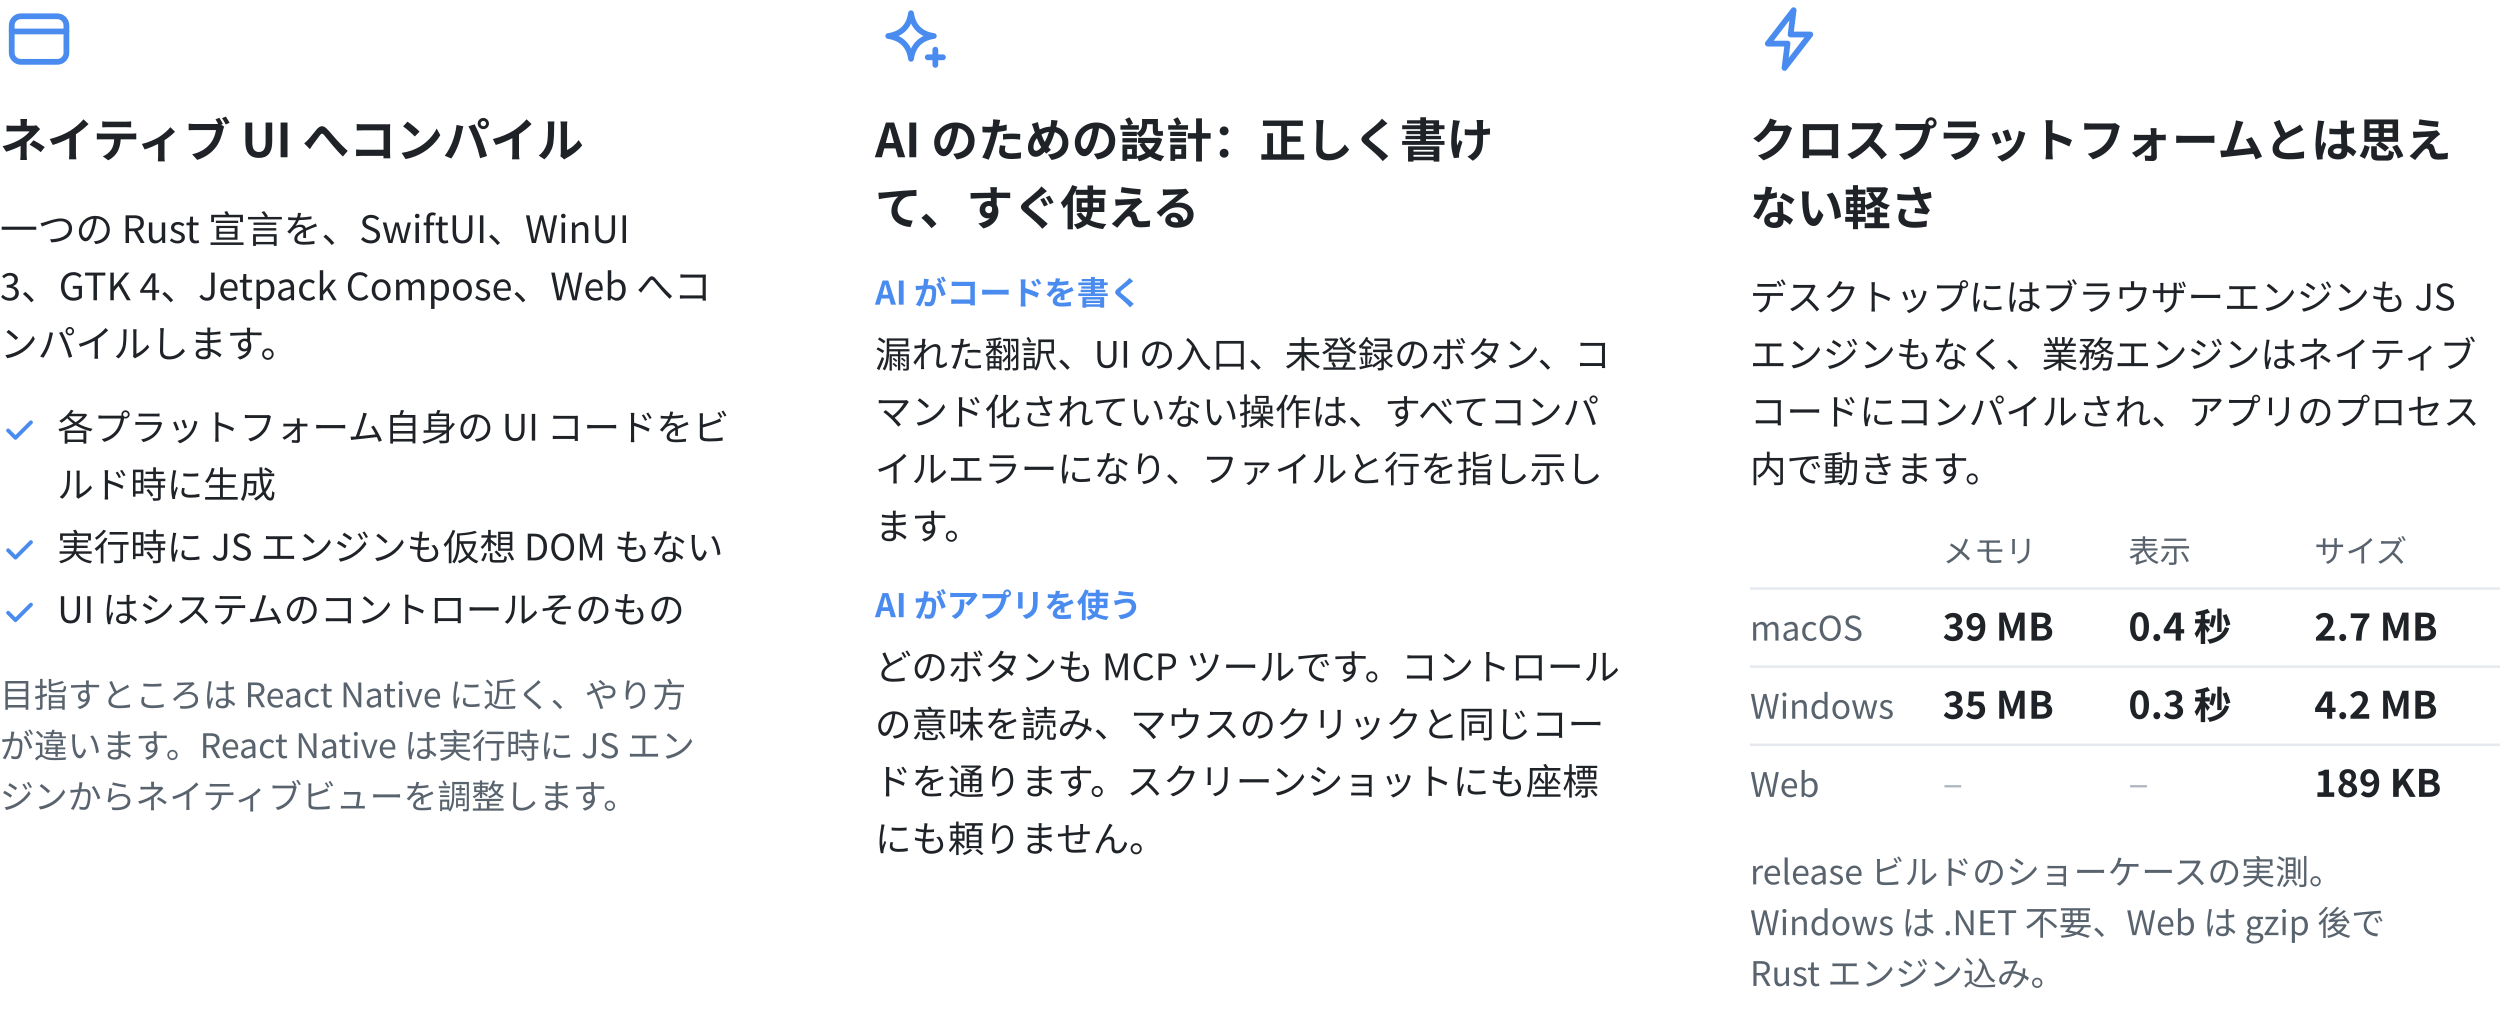
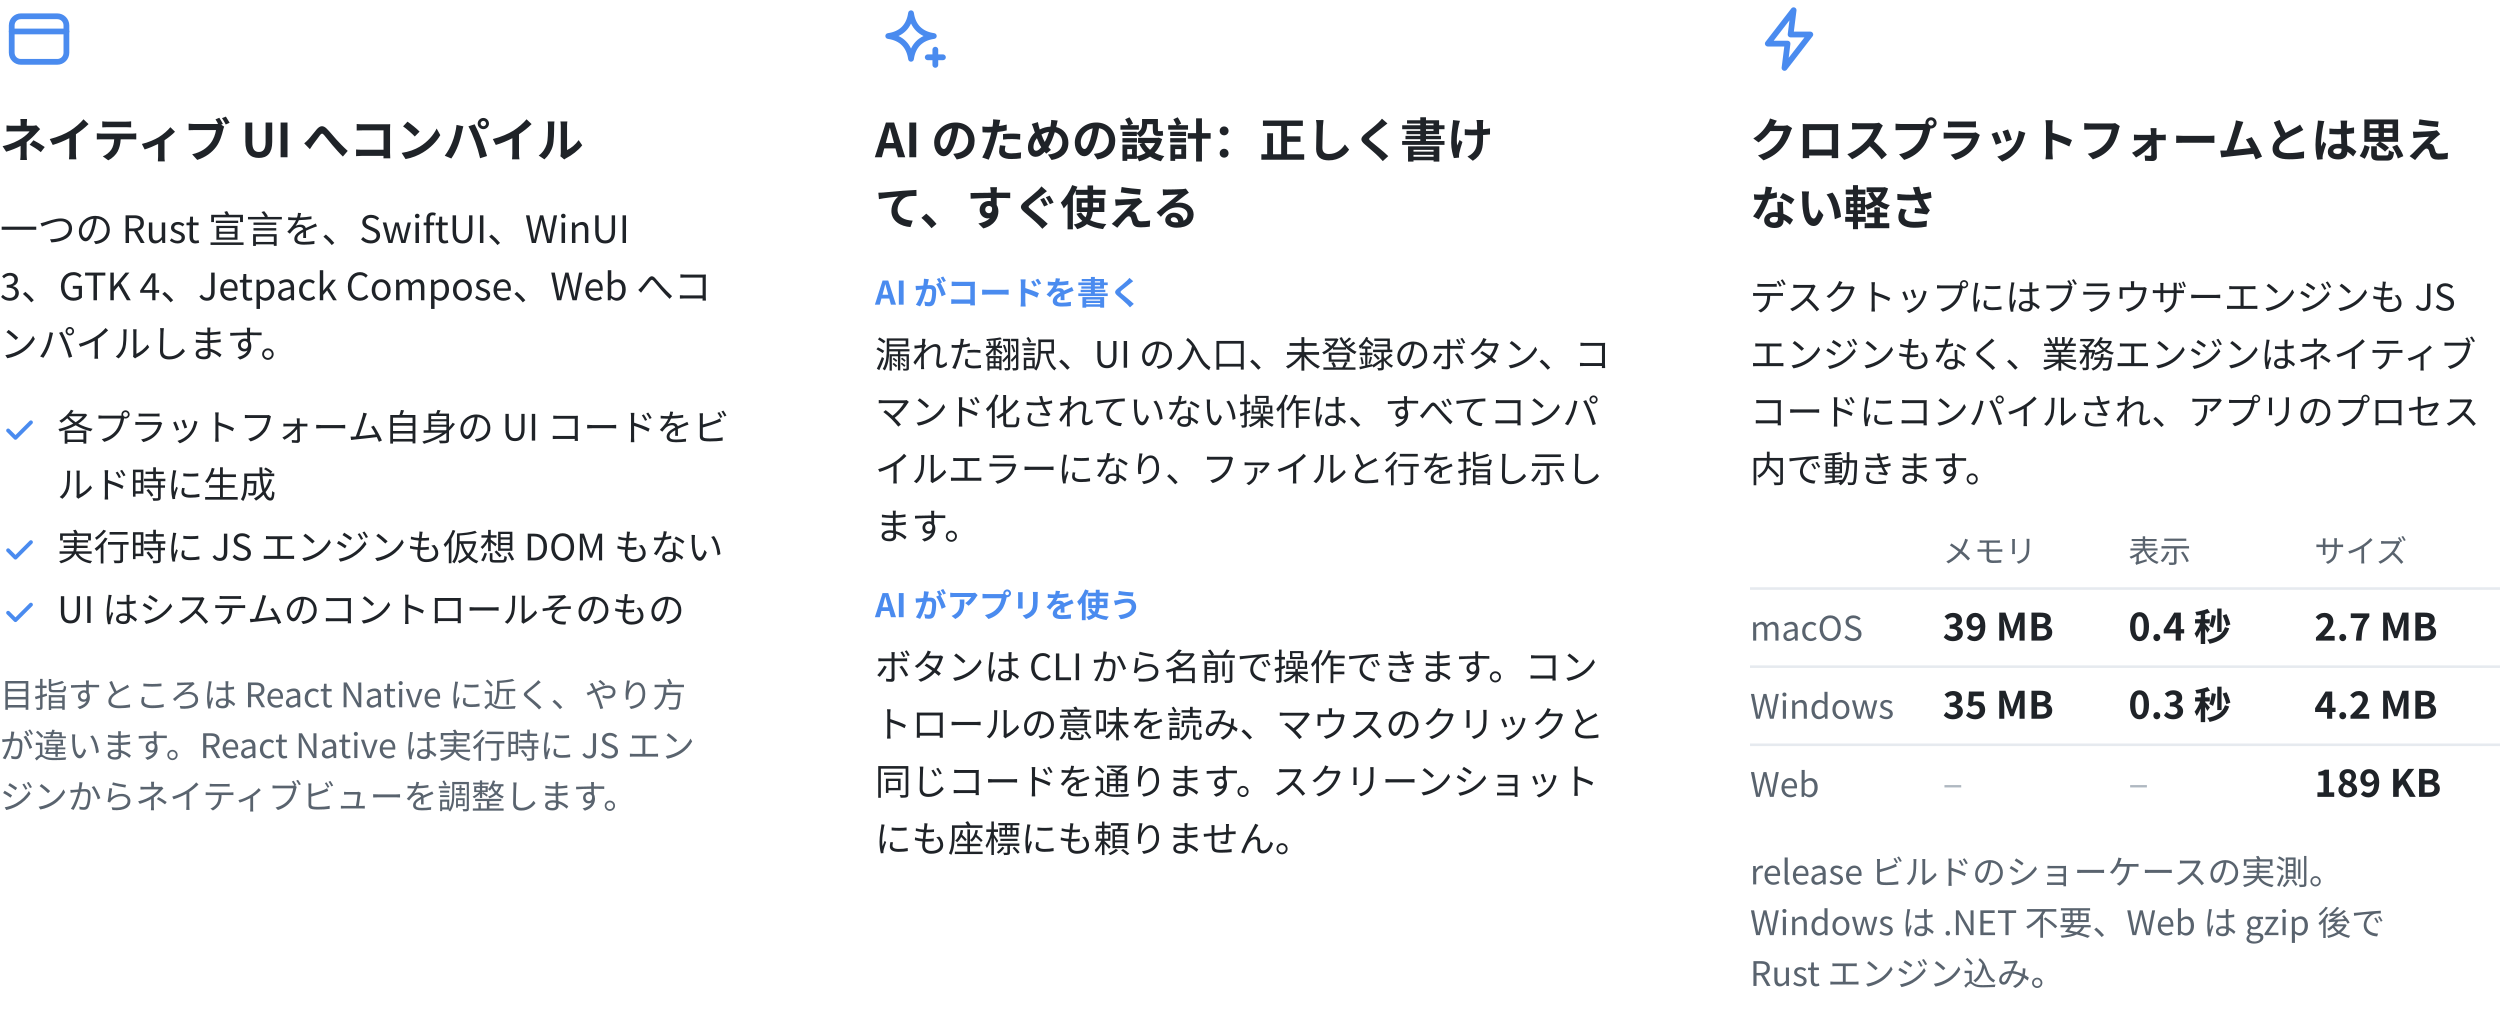
<svg xmlns="http://www.w3.org/2000/svg" viewBox="0 0 960 388" width="960" height="388" font-family="-apple-system, BlinkMacSystemFont, 'Segoe UI', 'PingFang SC', 'Hiragino Sans GB', 'Microsoft YaHei', 'Noto Sans CJK SC', 'Helvetica Neue', Arial, sans-serif">
  <defs>
    <symbol id="bern-logo" viewBox="0 0 1024 1024">
      <defs>
        <clipPath id="bern-symbol-disc">
          <circle cx="512" cy="512" r="512" />
        </clipPath>
      </defs>
      <g clip-path="url(#bern-symbol-disc)">
        <rect width="1024" height="1024" fill="#4A8BEF" />
        <path fill="#24324D" d="M 290.4 372.1 C 270.7 579.3 309.8 827.6 392.0 1060.0 L 1100 1100 L 1060.0 880.0 C 1013.0 692.2 904.4 451.5 684.3 270.5 A 14 14 0 0 0 662.4 286.5 C 693.7 364.2 711.6 444.8 715.3 529.4 A 36 36 0 0 1 691.6 564.9 C 620.6 590.7 549.5 616.5 478.5 642.4 A 36 36 0 0 1 436.0 628.1 C 383.8 547.6 344.6 461.1 317.8 369.5 A 14 14 0 0 0 290.4 372.1 Z" />
        <ellipse rx="22" ry="36" fill="#E8F4FF" transform="translate(520 760) rotate(-20)" />
        <ellipse rx="22" ry="36" fill="#E8F4FF" transform="translate(748 668) rotate(-20)" />
      </g>
    </symbol>
  </defs>
  <g transform="translate(0.0 0.0)">
    <g transform="translate(1.0 1.0) scale(1.1667)" fill="none" stroke="#4A8BEF" stroke-width="1.9" stroke-linecap="round" stroke-linejoin="round" color="#4A8BEF">
      <rect x="3" y="4.5" width="18" height="15" rx="3" />
      <path d="M3 9.5h18" />
    </g>
    <text x="0.0" y="60.4" font-size="18" fill="#1F2328" font-weight="700">ネイティブ UI へコンパイル</text>
    <text x="0.0" y="93.3" font-size="14.5" fill="#1F2328">一つの Rust 宣言を、SwiftUI、WinUI</text>
    <text x="0.0" y="115.3" font-size="14.5" fill="#1F2328">3、GTK 4、Jetpack Compose、Web へコ</text>
    <text x="0.0" y="137.3" font-size="14.5" fill="#1F2328">ンパイルします。</text>
    <g transform="translate(0.0 157.5) scale(0.625)" fill="none" stroke="#4A8BEF" stroke-width="2.4" stroke-linecap="round" stroke-linejoin="round" color="#4A8BEF">
      <path d="m5 12.5 4.5 4.5L19 7.5" />
    </g>
    <text x="22.0" y="169.2" font-size="14" fill="#1F2328">各プラットフォーム自身の UI コードをビ</text>
    <text x="22.0" y="191.2" font-size="14" fill="#1F2328">ルド時に生成</text>
    <g transform="translate(0.0 203.5) scale(0.625)" fill="none" stroke="#4A8BEF" stroke-width="2.4" stroke-linecap="round" stroke-linejoin="round" color="#4A8BEF">
      <path d="m5 12.5 4.5 4.5L19 7.5" />
    </g>
    <text x="22.0" y="215.2" font-size="14" fill="#1F2328">実行時に JS エンジンも仮想 DOM もない</text>
    <g transform="translate(0.0 227.5) scale(0.625)" fill="none" stroke="#4A8BEF" stroke-width="2.4" stroke-linecap="round" stroke-linejoin="round" color="#4A8BEF">
      <path d="m5 12.5 4.5 4.5L19 7.5" />
    </g>
    <text x="22.0" y="239.2" font-size="14" fill="#1F2328">UI はシステムのコントロールそのもの</text>
    <text x="0.0" y="271.6" font-size="13" fill="#59636E">目指すところは React Native に近く、やり方</text>
    <text x="0.0" y="291.1" font-size="13" fill="#59636E">が違います。React Native は実行時に JS エン</text>
    <text x="0.0" y="310.6" font-size="13" fill="#59636E">ジンからネイティブビューを調整します。</text>
  </g>
  <g transform="translate(336.0 0.0)">
    <g transform="translate(1.0 1.0) scale(1.1667)" fill="none" stroke="#4A8BEF" stroke-width="1.9" stroke-linecap="round" stroke-linejoin="round" color="#4A8BEF">
      <path d="M11 3.5c.6 4.3 3.2 6.9 7.5 7.5-4.3.6-6.9 3.2-7.5 7.5-.6-4.3-3.2-6.9-7.5-7.5 4.3-.6 6.9-3.2 7.5-7.5z" />
      <path d="M19 15.5v5M16.5 18h5" />
    </g>
    <text x="0.0" y="60.4" font-size="18" fill="#1F2328" font-weight="700">AI のための設計：正しく書け</text>
    <text x="0.0" y="86.4" font-size="18" fill="#1F2328" font-weight="700">て、すぐ使える</text>
    <text x="0.0" y="117.0" font-size="12.5" font-weight="700" fill="#4A8BEF">AI がコードを書く</text>
    <text x="0.0" y="141.2" font-size="14" fill="#1F2328">漏れた翻訳、UI の入口、未登録のボタン、コ</text>
    <text x="0.0" y="163.2" font-size="14" fill="#1F2328">マンド化されていない操作は、すべてコンパ</text>
    <text x="0.0" y="185.2" font-size="14" fill="#1F2328">イルエラーになり、ファイルと行を指し示し</text>
    <text x="0.0" y="207.2" font-size="14" fill="#1F2328">ます。</text>
    <text x="0.0" y="237.0" font-size="12.5" font-weight="700" fill="#4A8BEF">AI がアプリを使う</text>
-     <text x="0.0" y="261.2" font-size="14" fill="#1F2328">どのボタンも MCP ツールです。コントロール</text>
-     <text x="0.0" y="283.2" font-size="14" fill="#1F2328">の意味を読み、マウスのクリックと同じコー</text>
-     <text x="0.0" y="305.2" font-size="14" fill="#1F2328">ドを通ります。スクリーンショットにも座標</text>
-     <text x="0.0" y="327.2" font-size="14" fill="#1F2328">にも頼りません。</text>
+     <text x="0.0" y="261.2" font-size="14" fill="#1F2328">ボタンは CLI から名前で操作できます。コン</text>
+     <text x="0.0" y="283.2" font-size="14" fill="#1F2328">トロールの意味を読み、マウスのクリックと</text>
+     <text x="0.0" y="305.2" font-size="14" fill="#1F2328">同じコードを通ります。スクリーンショット</text>
+     <text x="0.0" y="327.2" font-size="14" fill="#1F2328">にも座標にも頼りません。</text>
  </g>
  <g transform="translate(672.0 0.0)">
    <g transform="translate(1.0 1.0) scale(1.1667)" fill="none" stroke="#4A8BEF" stroke-width="1.9" stroke-linecap="round" stroke-linejoin="round" color="#4A8BEF">
      <path d="M13.5 2.5 5 13.5h6.5l-1 8 8.5-11h-6.5z" />
    </g>
    <text x="0.0" y="60.4" font-size="18" fill="#1F2328" font-weight="700">クロスプラットフォームとは思え</text>
    <text x="0.0" y="86.4" font-size="18" fill="#1F2328" font-weight="700">ない軽さ</text>
    <text x="0.0" y="119.2" font-size="14" fill="#1F2328">デスクトップにはブラウザーエンジンも JS</text>
    <text x="0.0" y="141.2" font-size="14" fill="#1F2328">エンジンもなく、業務エンジンはネイティブ</text>
    <text x="0.0" y="163.2" font-size="14" fill="#1F2328">コードにコンパイルされ、アプリのプロセス</text>
    <text x="0.0" y="185.2" font-size="14" fill="#1F2328">内で動きます。</text>
    <text x="74.0" y="216" font-size="12" fill="#59636E">メモリ</text>
    <text x="145.3" y="216" font-size="12" fill="#59636E">表示</text>
    <text x="216.7" y="216" font-size="12" fill="#59636E">サイズ</text>
    <line x1="0" y1="226.0" x2="288.0" y2="226.0" stroke="#E6EAEF" />
    <text x="0" y="246.0" font-size="13" fill="#59636E">macOS</text>
    <text x="74.0" y="246.0" font-size="14.5" font-weight="700" fill="#1F2328">39 MB</text>
    <text x="145.3" y="246.0" font-size="14.5" font-weight="700" fill="#1F2328">0.4 秒</text>
    <text x="216.7" y="246.0" font-size="14.5" font-weight="700" fill="#1F2328">2.7 MB</text>
    <line x1="0" y1="256.0" x2="288.0" y2="256.0" stroke="#E6EAEF" />
    <text x="0" y="276.0" font-size="13" fill="#59636E">Windows</text>
    <text x="74.0" y="276.0" font-size="14.5" font-weight="700" fill="#1F2328">35 MB</text>
    <text x="145.3" y="276.0" font-size="14.5" font-weight="700" fill="#1F2328">0.3 秒</text>
    <text x="216.7" y="276.0" font-size="14.5" font-weight="700" fill="#1F2328">4.2 MB</text>
    <line x1="0" y1="286.0" x2="288.0" y2="286.0" stroke="#E6EAEF" />
    <text x="0" y="306.0" font-size="13" fill="#59636E">Web</text>
    <text x="74.0" y="306.0" font-size="14.5" font-weight="400" fill="#AFB8C1">–</text>
    <text x="145.3" y="306.0" font-size="14.5" font-weight="400" fill="#AFB8C1">–</text>
    <text x="216.7" y="306.0" font-size="14.5" font-weight="700" fill="#1F2328">189 KB</text>
    <text x="0.0" y="339.6" font-size="13" fill="#59636E">release ビルドのショーケースの実測。</text>
    <text x="0.0" y="359.1" font-size="13" fill="#59636E">Windows は .NET 不要、Web は gzip 後で</text>
    <text x="0.0" y="378.6" font-size="13" fill="#59636E">Rust エンジン込み。</text>
  </g>
</svg>
